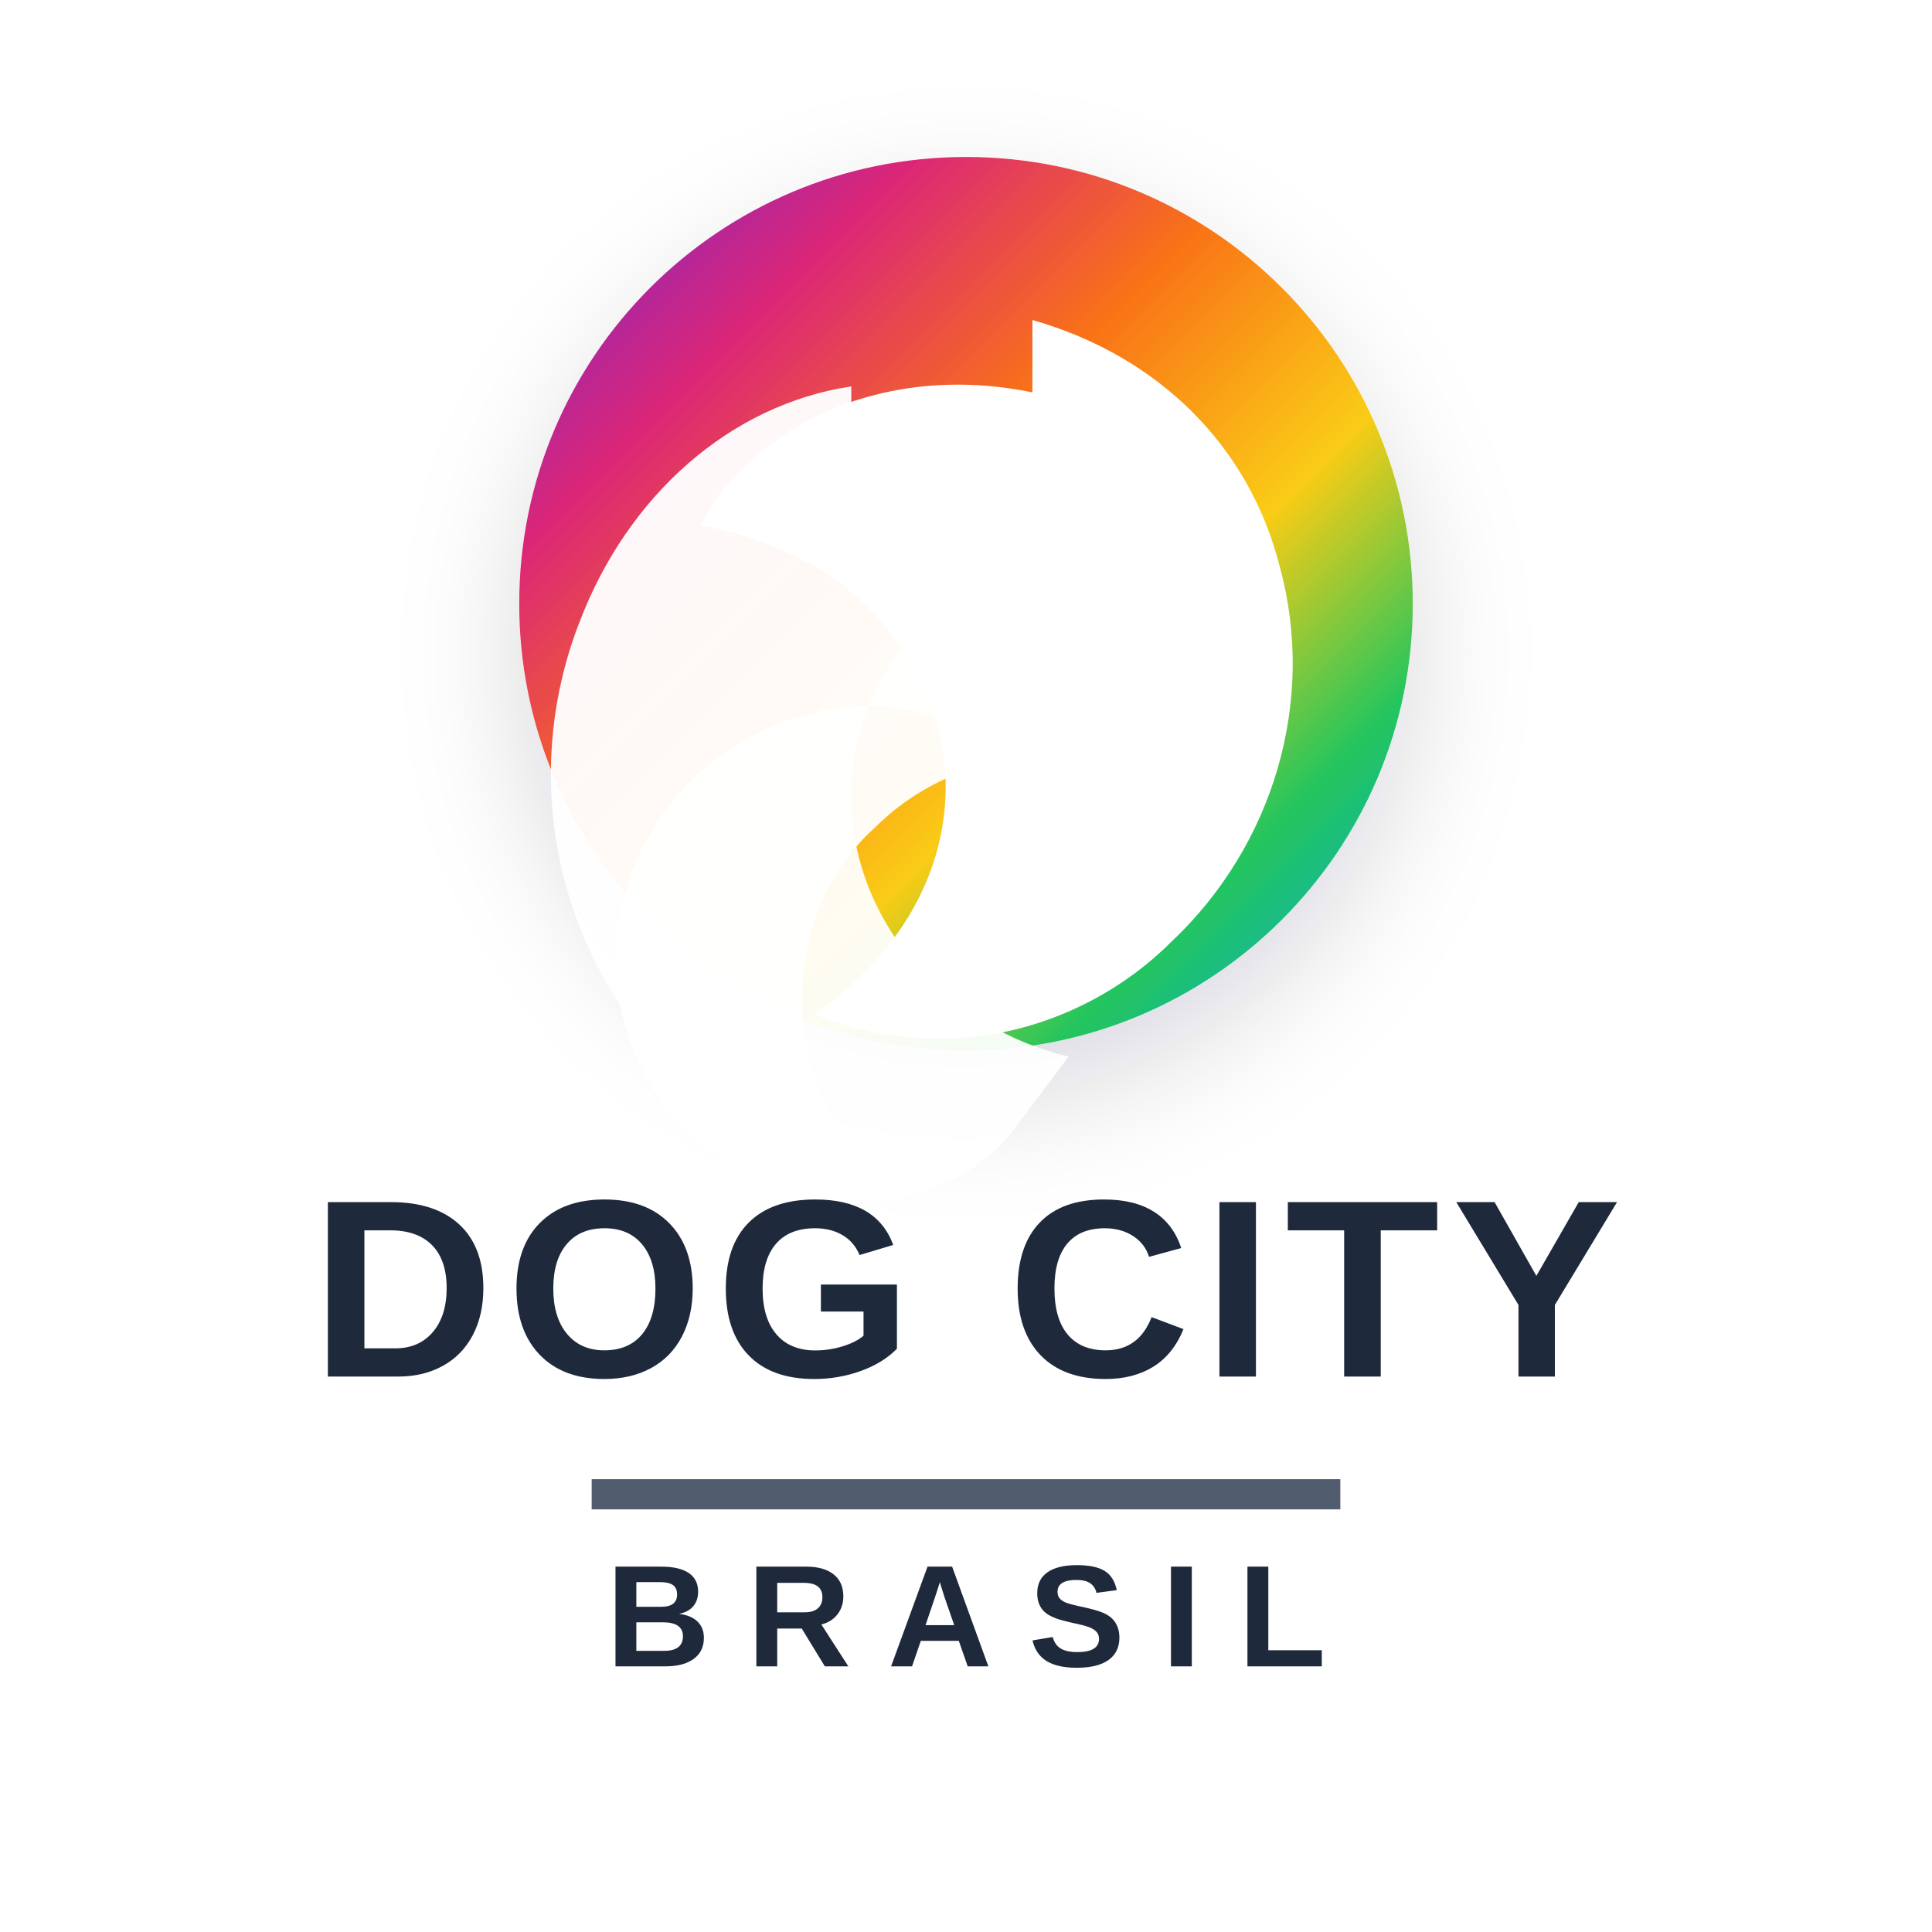
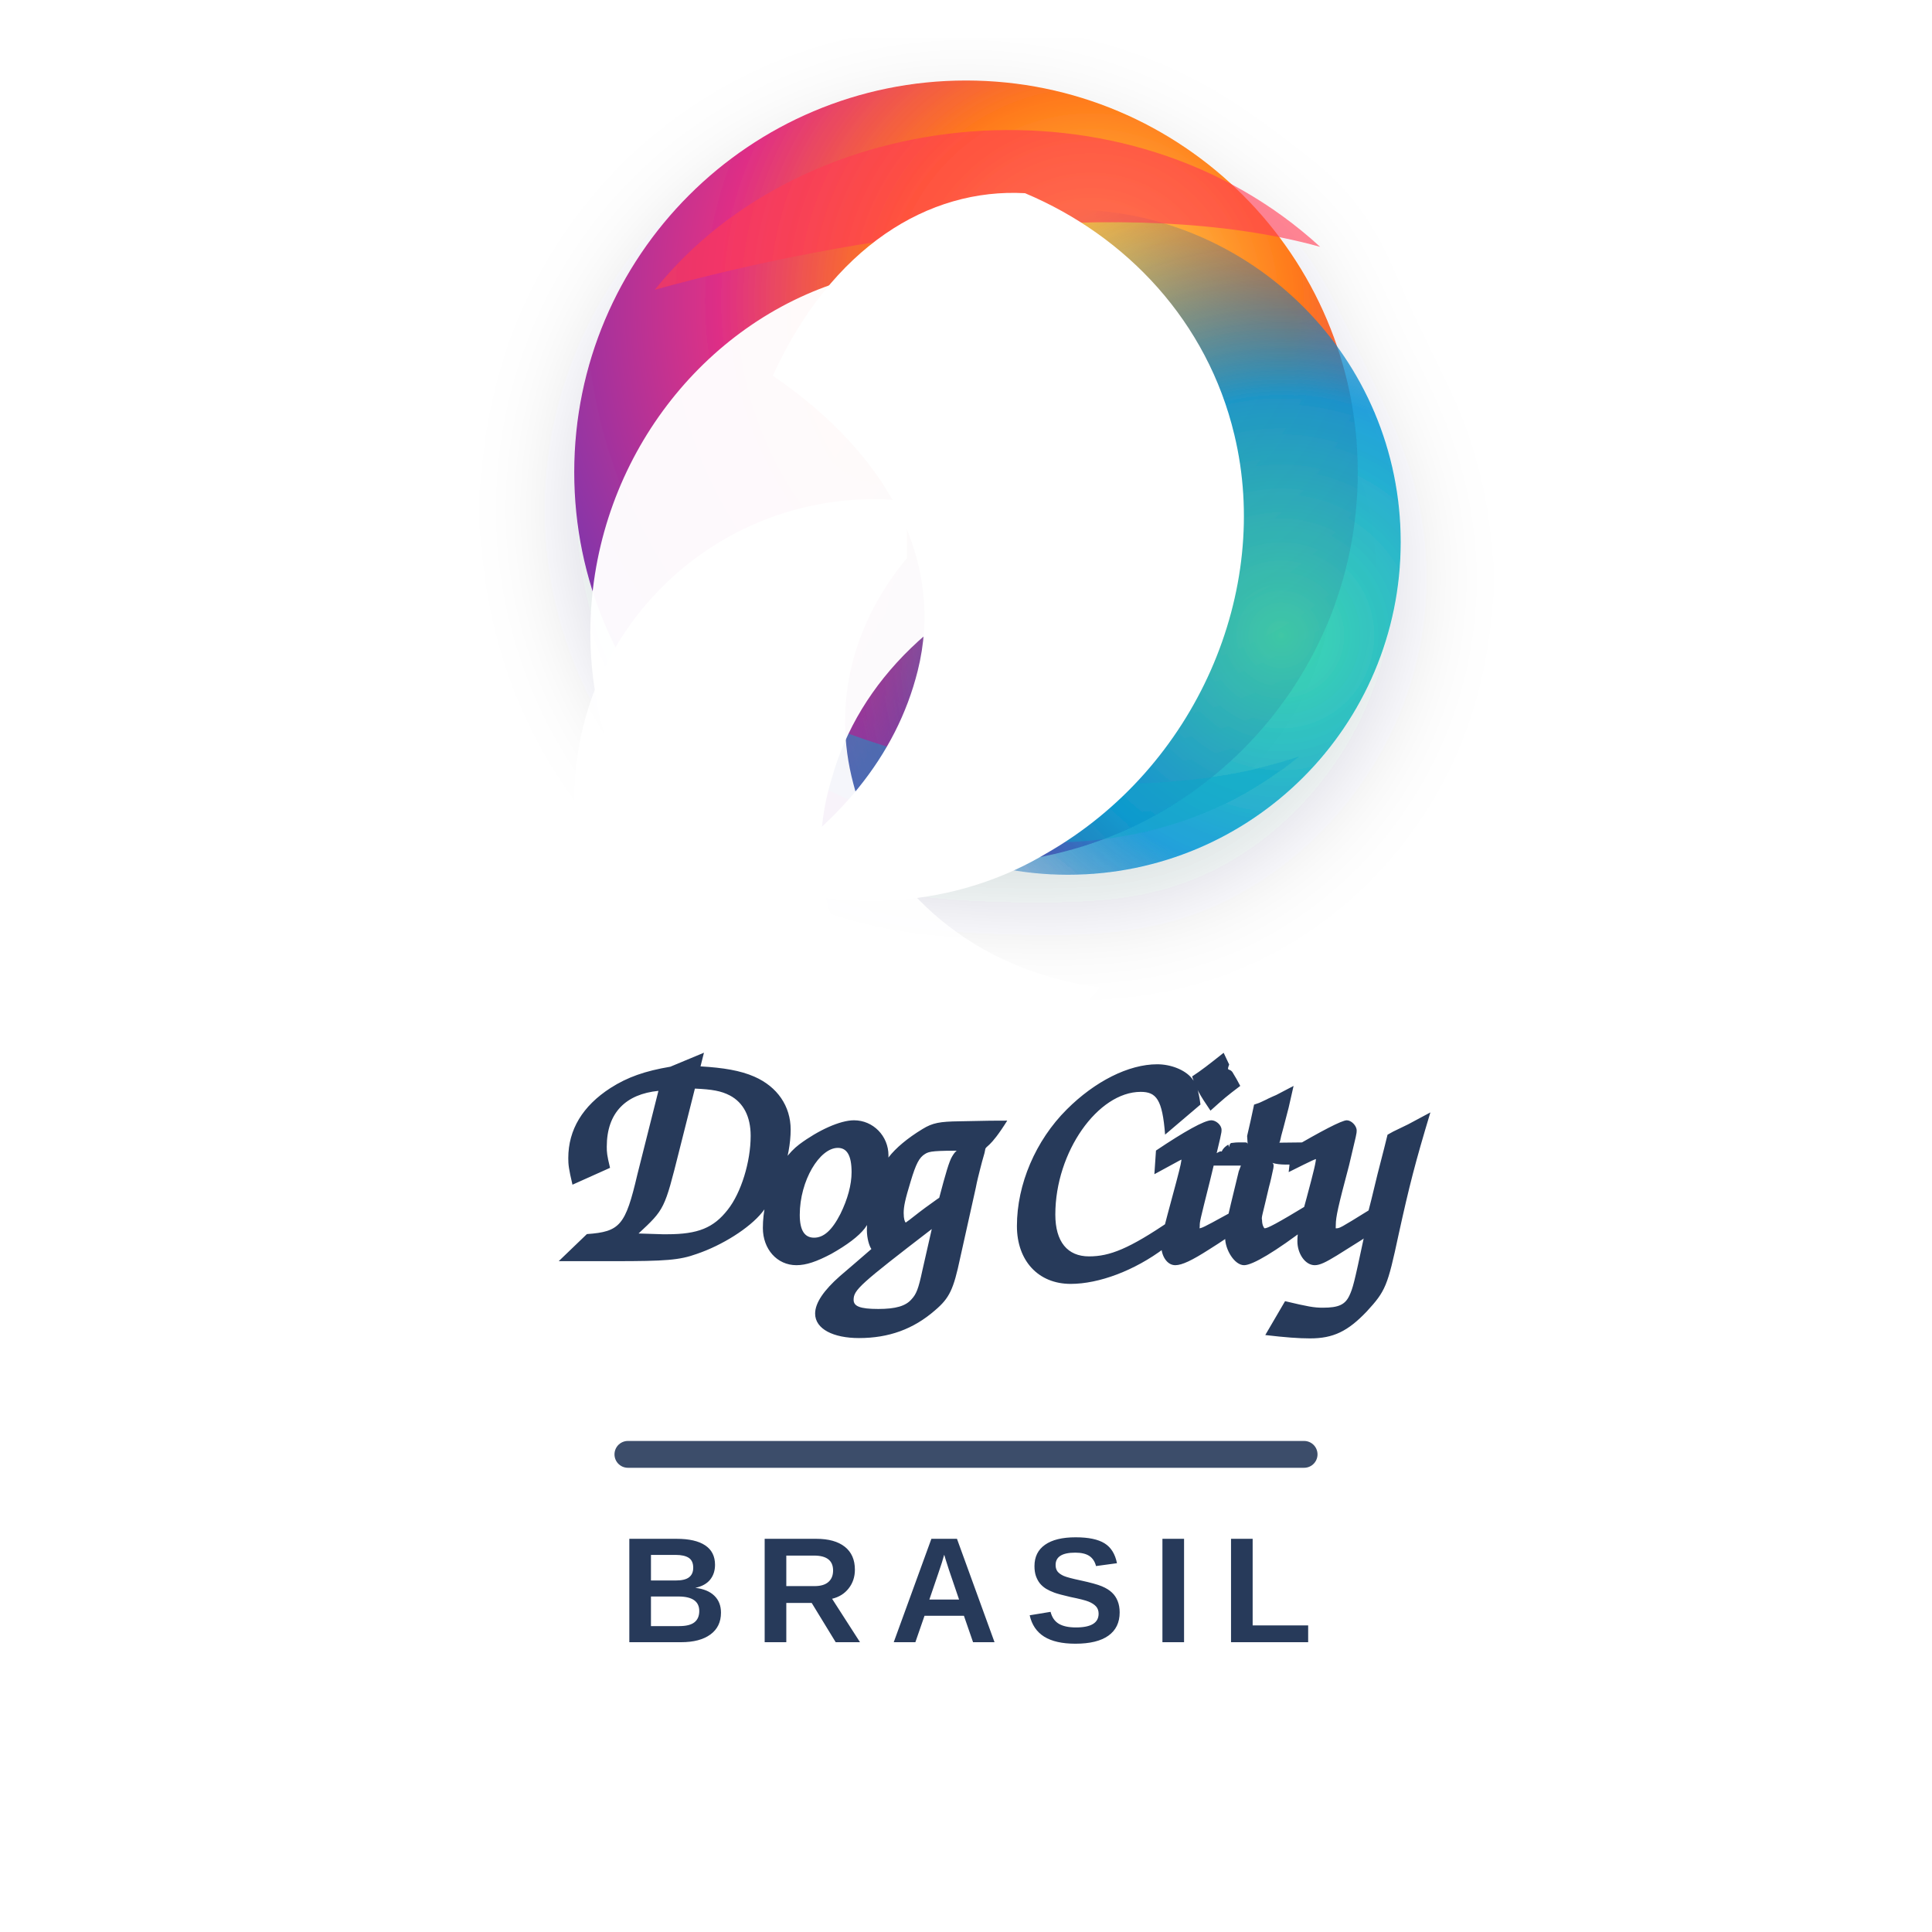
- <svg xmlns="http://www.w3.org/2000/svg" viewBox="0 0 320 320" role="img" aria-labelledby="title desc">
+ <svg xmlns="http://www.w3.org/2000/svg" viewBox="0 0 360 360" role="img" aria-labelledby="title desc">
  <defs>
-     <linearGradient id="dogcitySpectrum" x1="0%" y1="0%" x2="100%" y2="100%">
-       <stop offset="0%" stop-color="#6d28d9" />
-       <stop offset="22%" stop-color="#db2777" />
-       <stop offset="42%" stop-color="#f97316" />
-       <stop offset="62%" stop-color="#facc15" />
-       <stop offset="80%" stop-color="#22c55e" />
-       <stop offset="100%" stop-color="#0ea5e9" />
-     </linearGradient>
-     <filter id="shadow" x="-20%" y="-20%" width="140%" height="140%">
-       <feDropShadow dx="0" dy="8" stdDeviation="10" flood-color="#0f172a" flood-opacity="0.15" />
+     <radialGradient id="warm" cx="66%" cy="28%" r="82%">
+       <stop offset="0" stop-color="#ffe45c" />
+       <stop offset=".32" stop-color="#ff7a1a" />
+       <stop offset=".58" stop-color="#df2f85" />
+       <stop offset="1" stop-color="#6638b6" />
+     </radialGradient>
+     <radialGradient id="cool" cx="82%" cy="64%" r="72%">
+       <stop offset="0" stop-color="#2fd7a9" />
+       <stop offset=".5" stop-color="#0798d8" />
+       <stop offset="1" stop-color="#31408f" stop-opacity="0" />
+     </radialGradient>
+     <filter id="softShadow" x="-25%" y="-25%" width="150%" height="150%">
+       <feDropShadow dx="0" dy="7" stdDeviation="9" flood-color="#1f2d44" flood-opacity=".16" />
    </filter>
  </defs>
-   <rect width="320" height="320" fill="#ffffff" />
-   <g filter="url(#shadow)">
-     <circle cx="160" cy="100" r="74" fill="url(#dogcitySpectrum)" />
+   <rect width="360" height="360" fill="#fff" />
+   <g filter="url(#softShadow)">
+     <circle cx="180" cy="88" r="73" fill="url(#warm)" />
+     <circle cx="199" cy="101" r="62" fill="url(#cool)" opacity=".9" />
+     <path d="M122 54c28-35 88-41 124-8-36-10-88-2-124 8Z" fill="#ff3a54" opacity=".62" />
+     <path d="M119 116c22 37 84 57 123 25-36 12-86 2-123-25Z" fill="#08a7c8" opacity=".45" />
  </g>
-   <g fill="#ffffff">
-     <path d="M171 53c21 6 36 21 41 41 6 22-1 46-18 62-10 10-24 16-38 16-7 0-14-1-21-4 7-5 14-12 18-21 5-11 5-24-1-35-7-14-20-22-36-25 9-17 31-27 55-22Z" />
-     <path d="M141 64c-20 3-37 18-45 39-9 23-5 49 10 68 9 12 23 20 38 23-6-7-10-15-11-25-1-12 3-24 12-32 10-10 25-14 42-12-3-19-22-34-46-39Z" opacity=".96" />
-     <path d="M159 98c-11 8-18 20-18 34 0 20 15 38 36 43-3 4-6 8-9 12-6 8-16 12-26 12-22 0-40-18-40-40 0-23 19-42 42-42 5 0 10 1 15 3Z" opacity=".94" />
+   <g fill="#fff">
+     <path d="M191 36c19 8 34 24 39 45 7 29-7 62-35 78-15 9-35 12-55 5 16-10 27-23 31-39 5-20-5-40-27-55 11-24 29-35 47-34Z" />
+     <path d="M155 53c-26 9-45 35-45 65 0 31 21 57 50 64-7-11-9-24-5-37 5-18 20-33 43-41-9-25-25-42-43-51Z" opacity=".97" />
+     <path d="M169 104c-10 12-14 27-10 42 5 20 23 35 46 38-10 12-25 20-43 20-30 0-55-25-55-55 0-31 25-56 56-56 2 0 4 0 6 1Z" opacity=".94" />
  </g>
-   <g fill="#1e293b">
-     <text x="160" y="228" text-anchor="middle" font-family="Trebuchet MS, Arial, sans-serif" font-size="42" font-weight="700" letter-spacing="2">DOG CITY</text>
-     <path d="M98 245h124v5H98z" fill="#334155" opacity=".85" />
-     <text x="160" y="276" text-anchor="middle" font-family="Trebuchet MS, Arial, sans-serif" font-size="24" letter-spacing="6" font-weight="700">BRASIL</text>
+   <g fill="#273a5a" text-anchor="middle">
+     <text x="180" y="235" font-family="'Segoe Print','Comic Sans MS','Trebuchet MS',cursive" font-size="58" font-weight="700" letter-spacing="-4">Dog City</text>
+     <g transform="translate(180 271)">
+       <path d="M-63 0h126" stroke="#273a5a" stroke-width="5" stroke-linecap="round" opacity=".9" />
+       <text y="35" font-family="Trebuchet MS, Arial, sans-serif" font-size="28" font-weight="800" letter-spacing="5">BRASIL</text>
+     </g>
  </g>
</svg>
